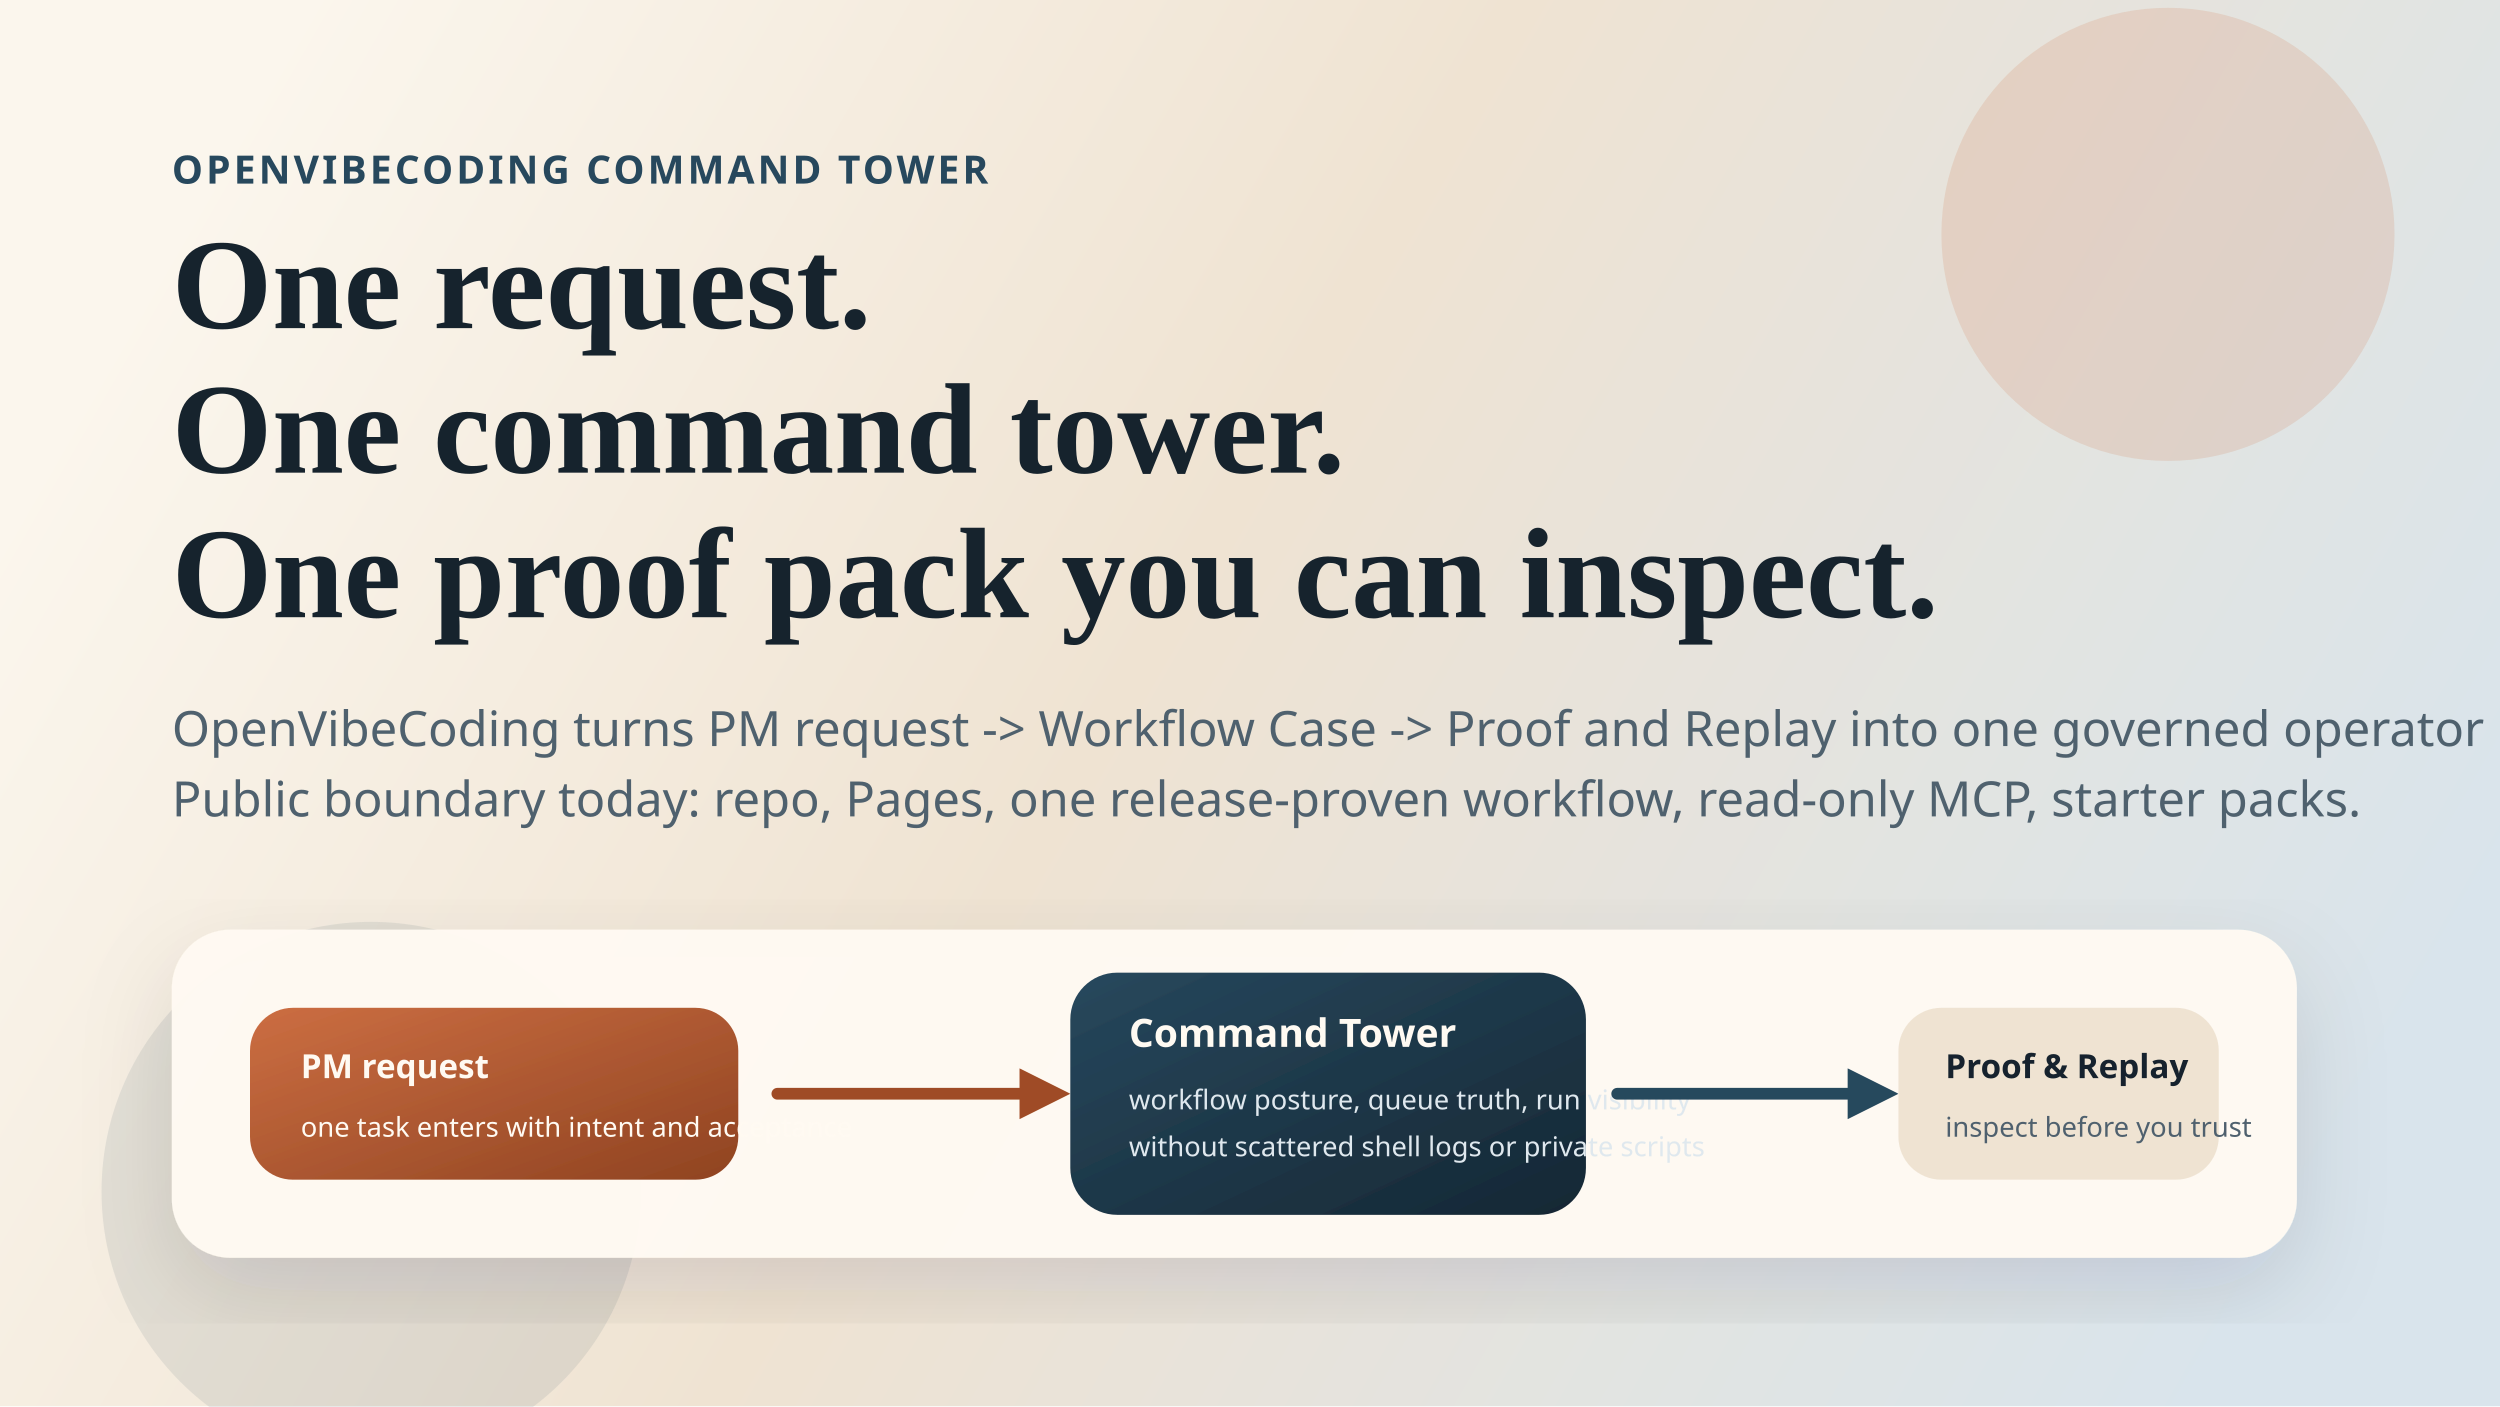
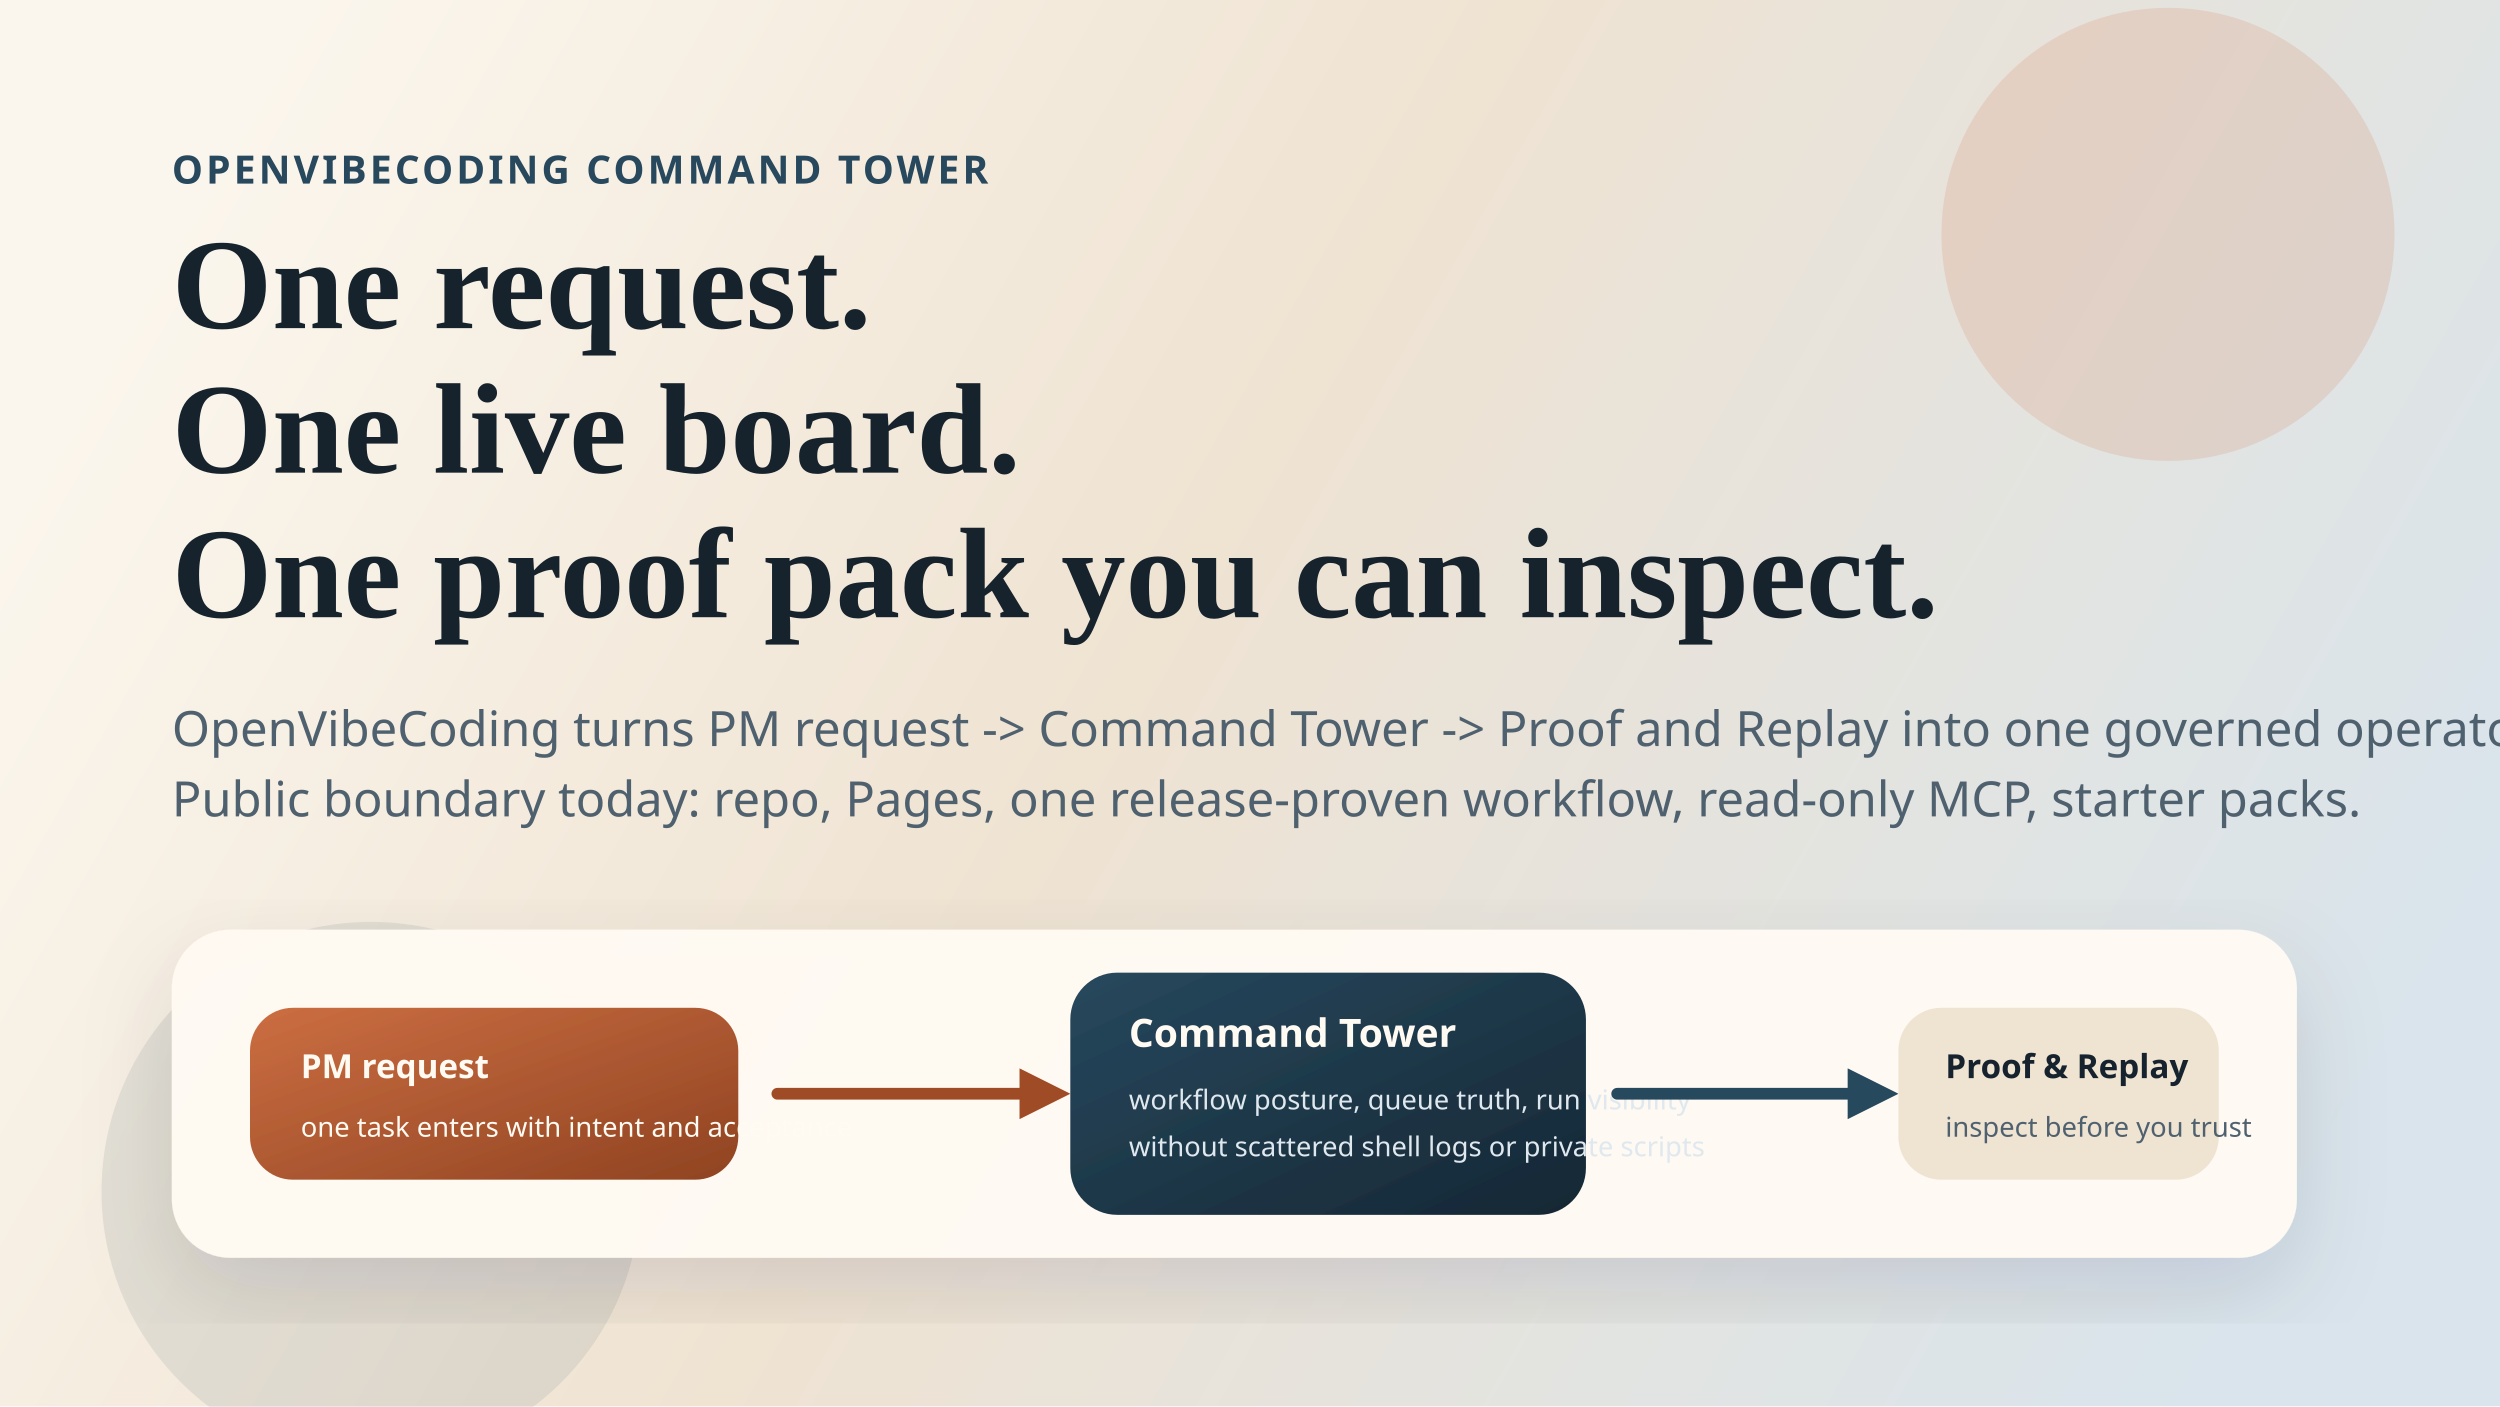
<svg xmlns="http://www.w3.org/2000/svg" width="1280" height="720" viewBox="0 0 1280 720" role="img" aria-labelledby="title desc">
  <defs>
    <linearGradient id="bg" x1="120" y1="60" x2="1160" y2="660" gradientUnits="userSpaceOnUse">
      <stop offset="0%" stop-color="#fbf6ed" />
      <stop offset="45%" stop-color="#efe3d2" />
      <stop offset="100%" stop-color="#d9e4ec" />
    </linearGradient>
    <linearGradient id="accentA" x1="0" y1="0" x2="1" y2="1">
      <stop offset="0%" stop-color="#cc6e42" />
      <stop offset="100%" stop-color="#8f4321" />
    </linearGradient>
    <linearGradient id="accentB" x1="0" y1="0" x2="1" y2="1">
      <stop offset="0%" stop-color="#27485d" />
      <stop offset="100%" stop-color="#152734" />
    </linearGradient>
    <filter id="shadow" x="-20%" y="-20%" width="140%" height="140%">
      <feDropShadow dx="0" dy="18" stdDeviation="24" flood-color="#16232d" flood-opacity="0.12" />
    </filter>
  </defs>
  <rect width="1280" height="720" fill="url(#bg)" />
  <circle cx="1110" cy="120" r="116" fill="#d07c51" opacity="0.18" />
  <circle cx="190" cy="610" r="138" fill="#27485d" opacity="0.10" />
  <text x="88" y="94" fill="#27485d" font-family="'Trebuchet MS', Verdana, sans-serif" font-size="20" font-weight="700" letter-spacing="0.08em">OPENVIBECODING COMMAND TOWER</text>
  <text x="88" y="168" fill="#16232d" font-family="Georgia, 'Times New Roman', serif" font-size="66" font-weight="700">One request.</text>
-   <text x="88" y="242" fill="#16232d" font-family="Georgia, 'Times New Roman', serif" font-size="66" font-weight="700">One command tower.</text>
+   <text x="88" y="242" fill="#16232d" font-family="Georgia, 'Times New Roman', serif" font-size="66" font-weight="700">One live board.</text>
  <text x="88" y="316" fill="#16232d" font-family="Georgia, 'Times New Roman', serif" font-size="66" font-weight="700">One proof pack you can inspect.</text>
  <text x="88" y="382" fill="#4f616e" font-family="'Trebuchet MS', Verdana, sans-serif" font-size="25">
-     OpenVibeCoding turns PM request -&gt; Workflow Case -&gt; Proof and Replay into one governed operator loop.
+     OpenVibeCoding turns PM request -&gt; Command Tower -&gt; Proof and Replay into one governed operator loop.
  </text>
  <text x="88" y="418" fill="#4f616e" font-family="'Trebuchet MS', Verdana, sans-serif" font-size="25">
    Public boundary today: repo, Pages, one release-proven workflow, read-only MCP, starter packs.
  </text>
  <g filter="url(#shadow)">
    <rect x="88" y="476" width="1088" height="168" rx="30" fill="#fffaf2" opacity="0.96" />
    <rect x="128" y="516" width="250" height="88" rx="22" fill="url(#accentA)" />
    <text x="154" y="552" fill="#fffaf2" font-family="'Trebuchet MS', Verdana, sans-serif" font-size="17" font-weight="700">PM request</text>
    <text x="154" y="582" fill="#fffaf2" font-family="'Trebuchet MS', Verdana, sans-serif" font-size="14">one task enters with intent and acceptance</text>
    <path d="M398 560 C450 560, 478 560, 530 560" fill="none" stroke="#9f4c26" stroke-width="6" stroke-linecap="round" />
    <polygon points="522,547 548,560 522,573" fill="#9f4c26" />
    <rect x="548" y="498" width="264" height="124" rx="24" fill="url(#accentB)" />
    <text x="578" y="536" fill="#fffaf2" font-family="'Trebuchet MS', Verdana, sans-serif" font-size="20" font-weight="700">Command Tower</text>
    <text x="578" y="568" fill="#dfe8ee" font-family="'Trebuchet MS', Verdana, sans-serif" font-size="14">workflow posture, queue truth, run visibility</text>
    <text x="578" y="592" fill="#dfe8ee" font-family="'Trebuchet MS', Verdana, sans-serif" font-size="14">without scattered shell logs or private scripts</text>
    <path d="M828 560 C878 560, 904 560, 954 560" fill="none" stroke="#27485d" stroke-width="6" stroke-linecap="round" />
    <polygon points="946,547 972,560 946,573" fill="#27485d" />
    <rect x="972" y="516" width="164" height="88" rx="22" fill="#efe3d2" />
    <text x="996" y="552" fill="#16232d" font-family="'Trebuchet MS', Verdana, sans-serif" font-size="17" font-weight="700">Proof &amp; Replay</text>
    <text x="996" y="582" fill="#4f616e" font-family="'Trebuchet MS', Verdana, sans-serif" font-size="14">inspect before you trust</text>
  </g>
</svg>
